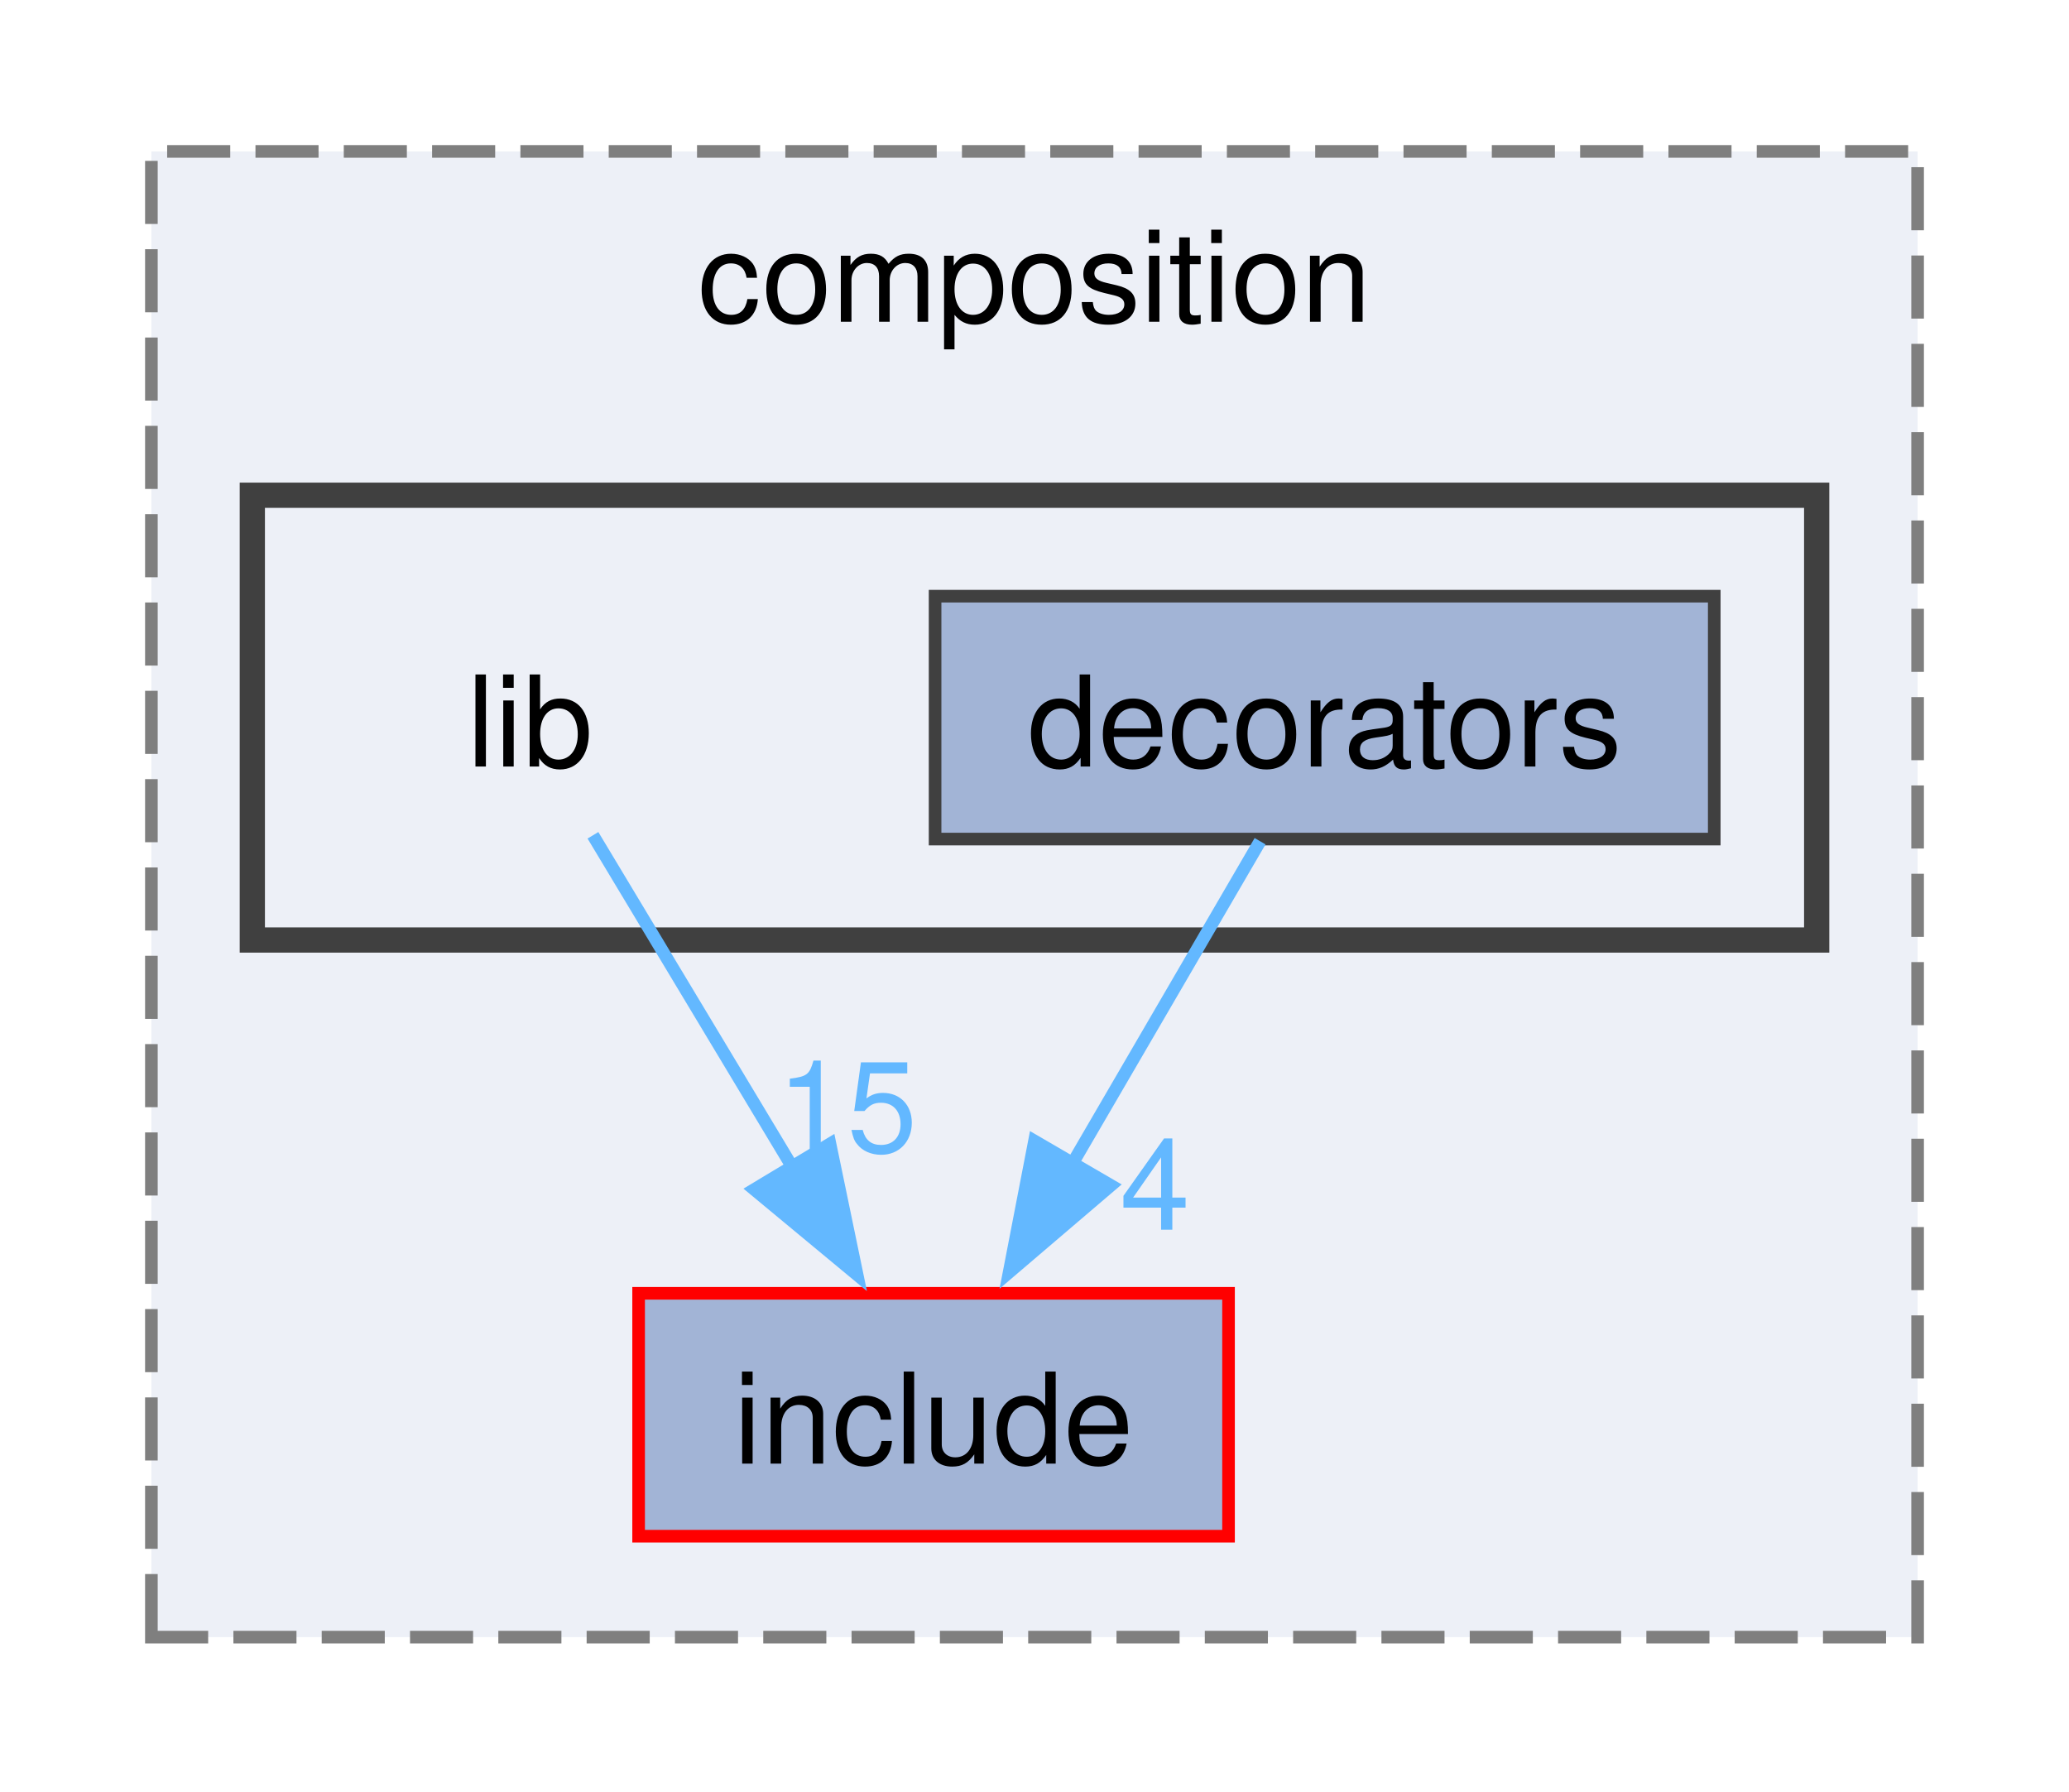
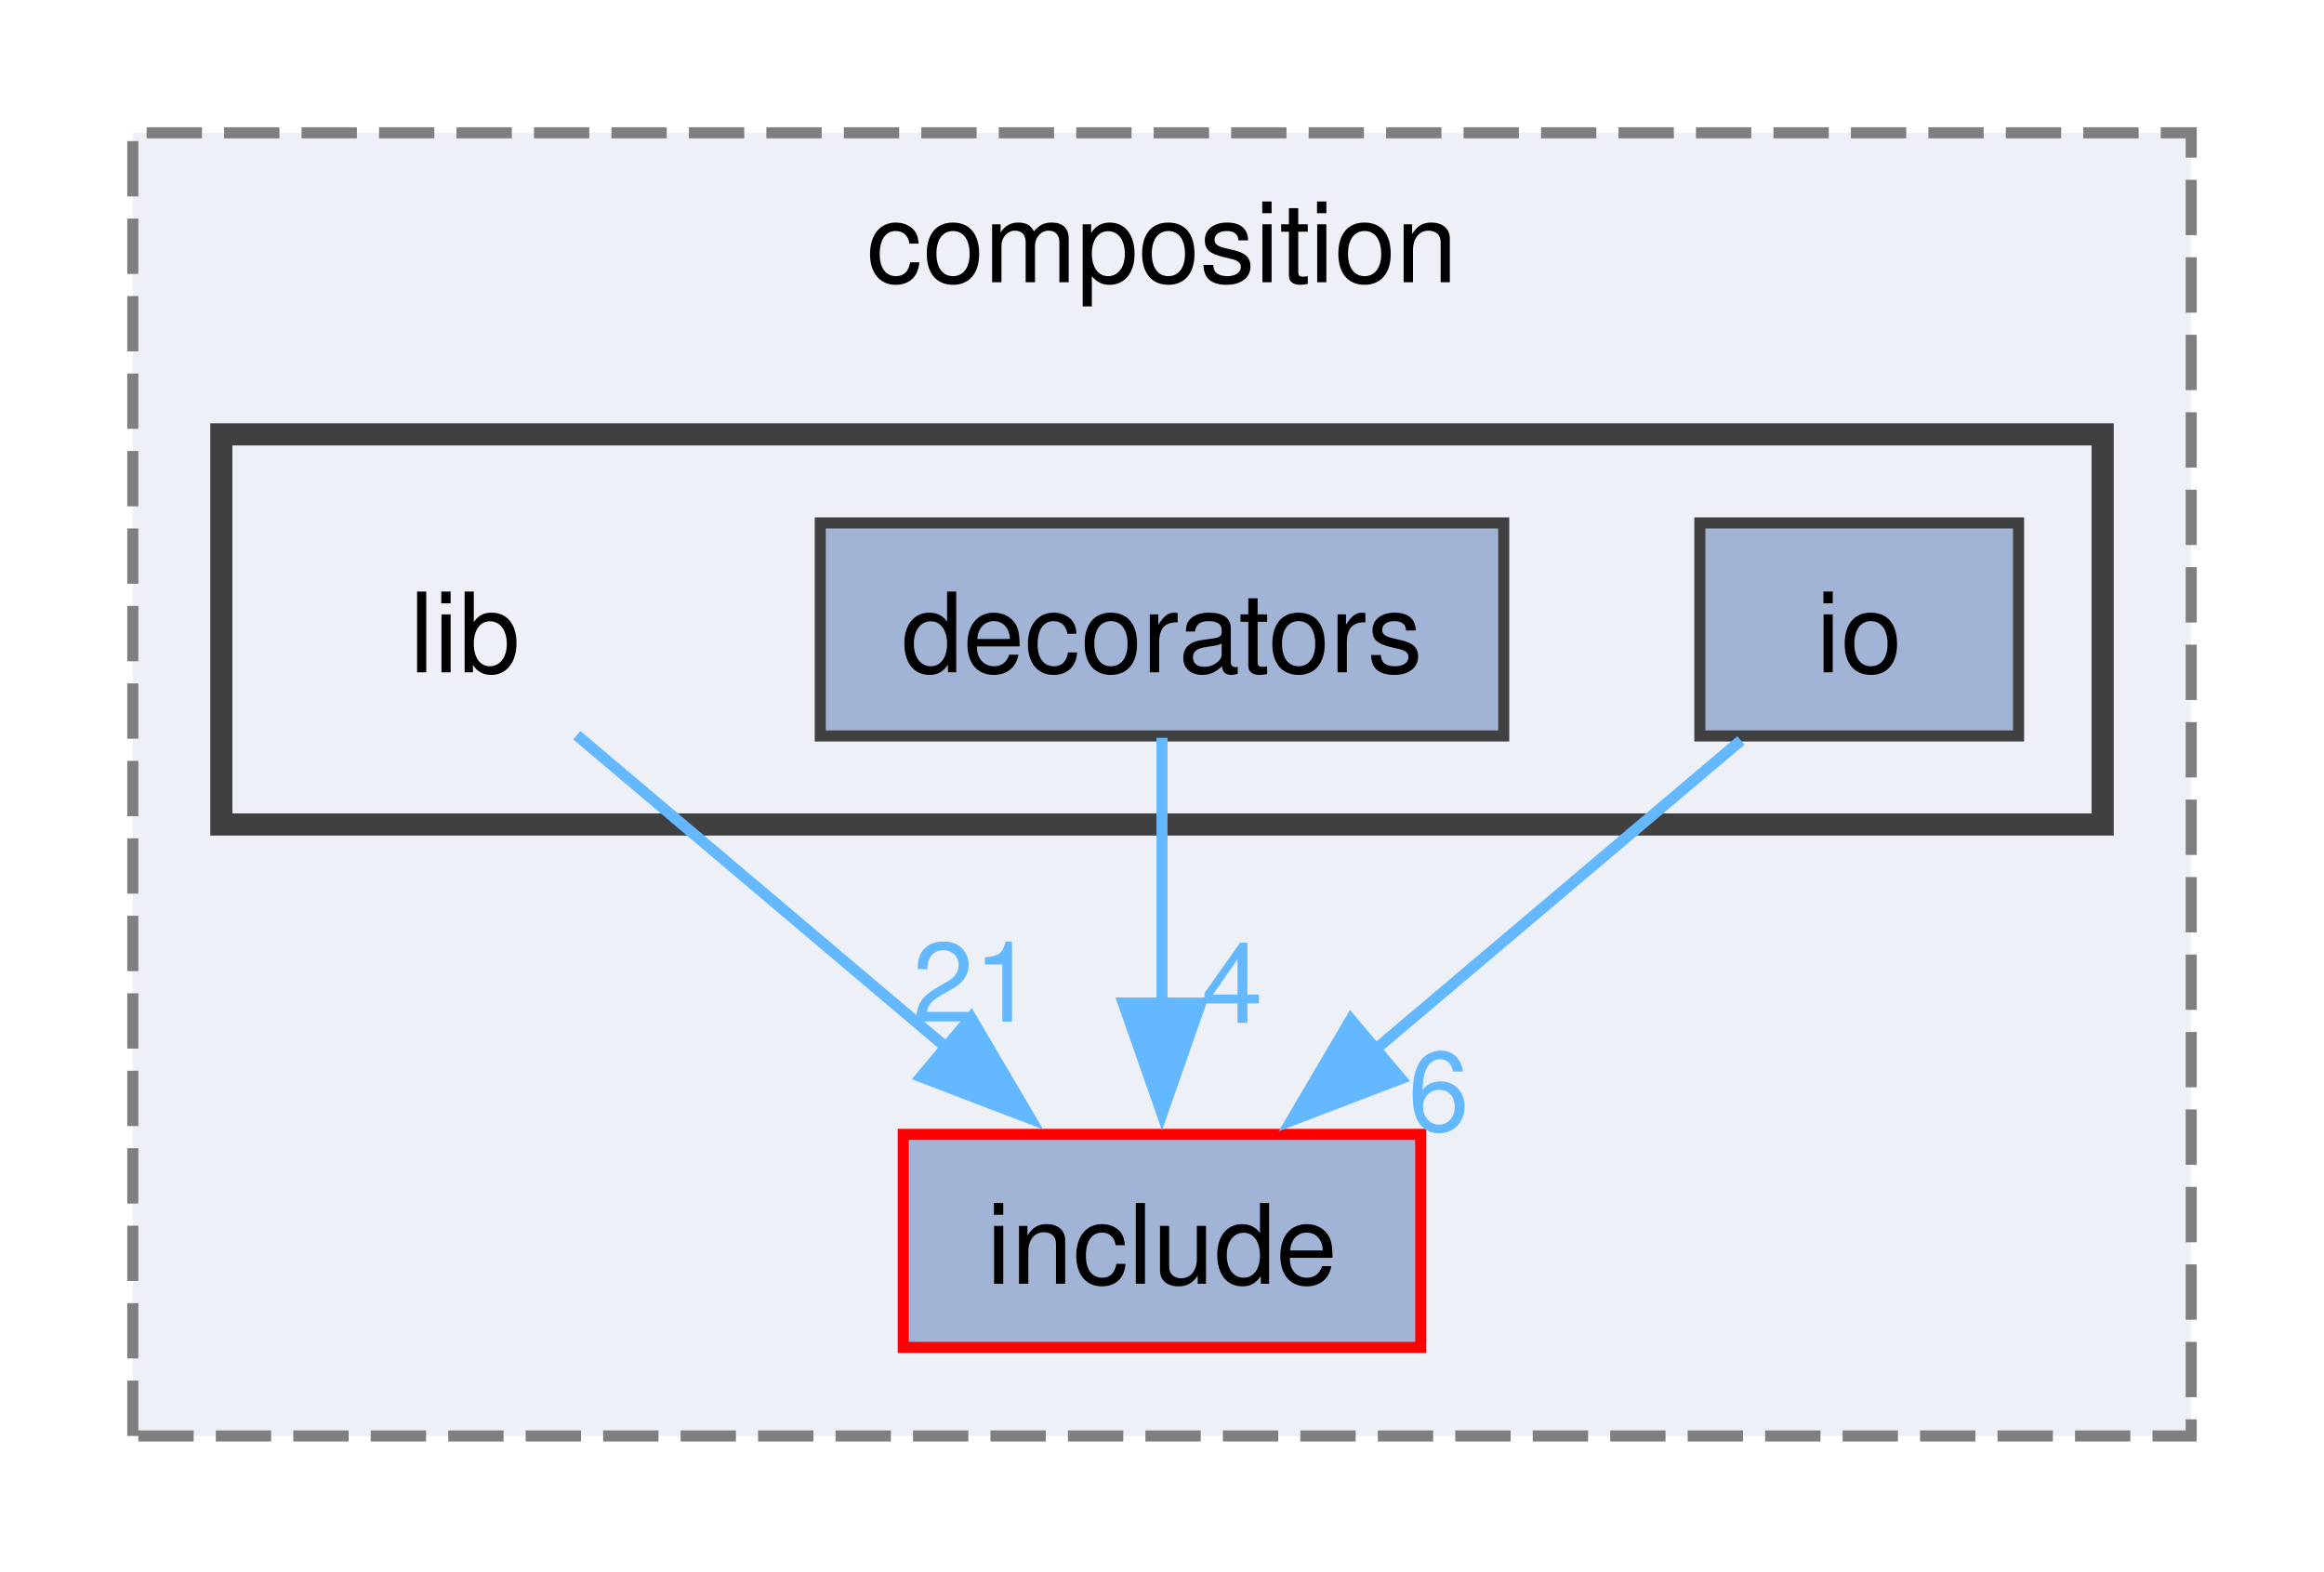
- <svg xmlns="http://www.w3.org/2000/svg" xmlns:xlink="http://www.w3.org/1999/xlink" width="164pt" height="142pt" viewBox="0.00 0.00 164.00 142.00">
+ <svg xmlns="http://www.w3.org/2000/svg" xmlns:xlink="http://www.w3.org/1999/xlink" width="210pt" height="142pt" viewBox="0.00 0.00 210.00 142.00">
  <g id="graph0" class="graph" transform="scale(1 1) rotate(0) translate(4 137.75)">
    <g id="clust1" class="cluster">
      <g id="a_clust1">
        <a xlink:href="dir_425afc2e69e55565110382214454a15b.html" target="_top" xlink:title="composition">
-           <polygon fill="#edf0f7" stroke="#7f7f7f" stroke-dasharray="5,2" points="8,-8 8,-125.75 148,-125.75 148,-8 8,-8" />
-           <text xml:space="preserve" text-anchor="middle" x="78" y="-112.25" font-family="Helvetica,sans-Serif" font-size="10.00">composition</text>
+           <polygon fill="#edf0f7" stroke="#7f7f7f" stroke-dasharray="5,2" points="8,-8 8,-125.75 194,-125.75 194,-8 8,-8" />
+           <text xml:space="preserve" text-anchor="middle" x="101" y="-112.25" font-family="Helvetica,sans-Serif" font-size="10.00">composition</text>
        </a>
      </g>
    </g>
    <g id="clust2" class="cluster">
      <g id="a_clust2">
        <a xlink:href="dir_e22a97de167fe22ecd13733f7a34b9f0.html" target="_top">
-           <polygon fill="#edf0f7" stroke="#404040" stroke-width="2" points="16,-63.25 16,-98.5 140,-98.5 140,-63.25 16,-63.25" />
+           <polygon fill="#edf0f7" stroke="#404040" stroke-width="2" points="16,-63.25 16,-98.5 186,-98.5 186,-63.25 16,-63.25" />
        </a>
      </g>
    </g>
    <g id="node1" class="node">
      <g id="a_node1">
        <a xlink:href="dir_cb6fc2f7165eff3b2362b2440dfaea8e.html" target="_top" xlink:title="include">
-           <polygon fill="#a2b4d6" stroke="red" points="93.38,-35.25 46.62,-35.25 46.62,-16 93.38,-16 93.38,-35.25" />
-           <text xml:space="preserve" text-anchor="middle" x="70" y="-21.75" font-family="Helvetica,sans-Serif" font-size="10.00">include</text>
+           <polygon fill="#a2b4d6" stroke="red" points="124.38,-35.25 77.62,-35.25 77.62,-16 124.38,-16 124.38,-35.25" />
+           <text xml:space="preserve" text-anchor="middle" x="101" y="-21.75" font-family="Helvetica,sans-Serif" font-size="10.00">include</text>
        </a>
      </g>
    </g>
    <g id="node2" class="node">
      <text xml:space="preserve" text-anchor="middle" x="38" y="-77" font-family="Helvetica,sans-Serif" font-size="10.00">lib</text>
    </g>
    <g id="edge1" class="edge">
      <g id="a_edge1">
-         <a xlink:href="dir_000010_000008.html" target="_top">
-           <path fill="none" stroke="#63b8ff" d="M43,-71.55C47.25,-64.49 53.49,-54.09 58.91,-45.08" />
-           <polygon fill="#63b8ff" stroke="#63b8ff" points="61.79,-47.09 63.94,-36.72 55.79,-43.48 61.79,-47.09" />
+         <a xlink:href="dir_000012_000008.html" target="_top">
+           <path fill="none" stroke="#63b8ff" d="M48.12,-71.32C57.14,-63.69 70.6,-52.32 81.67,-42.96" />
+           <polygon fill="#63b8ff" stroke="#63b8ff" points="83.74,-45.8 89.11,-36.67 79.22,-40.45 83.74,-45.8" />
        </a>
      </g>
      <g id="a_edge1-headlabel">
-         <a xlink:href="dir_000010_000008.html" target="_top" xlink:title="15">
-           <text xml:space="preserve" text-anchor="middle" x="63.15" y="-46.46" font-family="Helvetica,sans-Serif" font-size="10.00" fill="#63b8ff">15</text>
+         <a xlink:href="dir_000012_000008.html" target="_top" xlink:title="21">
+           <text xml:space="preserve" text-anchor="middle" x="83.98" y="-45.44" font-family="Helvetica,sans-Serif" font-size="10.00" fill="#63b8ff">21</text>
        </a>
      </g>
    </g>
    <g id="node3" class="node">
      <g id="a_node3">
        <a xlink:href="dir_a29dc6a716a1351df2c511dc254c58ac.html" target="_top" xlink:title="decorators">
          <polygon fill="#a2b4d6" stroke="#404040" points="131.88,-90.5 70.12,-90.5 70.12,-71.25 131.88,-71.25 131.88,-90.5" />
          <text xml:space="preserve" text-anchor="middle" x="101" y="-77" font-family="Helvetica,sans-Serif" font-size="10.00">decorators</text>
        </a>
      </g>
    </g>
    <g id="edge2" class="edge">
      <g id="a_edge2">
        <a xlink:href="dir_000004_000008.html" target="_top">
-           <path fill="none" stroke="#63b8ff" d="M95.88,-71.08C91.82,-64.11 86.01,-54.12 80.91,-45.37" />
-           <polygon fill="#63b8ff" stroke="#63b8ff" points="84.05,-43.8 75.99,-36.92 78,-47.32 84.05,-43.8" />
+           <path fill="none" stroke="#63b8ff" d="M101,-71.08C101,-64.57 101,-55.42 101,-47.12" />
+           <polygon fill="#63b8ff" stroke="#63b8ff" points="104.5,-47.12 101,-37.12 97.5,-47.12 104.5,-47.12" />
        </a>
      </g>
      <g id="a_edge2-headlabel">
        <a xlink:href="dir_000004_000008.html" target="_top" xlink:title="4">
-           <text xml:space="preserve" text-anchor="middle" x="87.55" y="-40.29" font-family="Helvetica,sans-Serif" font-size="10.00" fill="#63b8ff">4</text>
+           <text xml:space="preserve" text-anchor="middle" x="107.34" y="-45.33" font-family="Helvetica,sans-Serif" font-size="10.00" fill="#63b8ff">4</text>
+         </a>
+       </g>
+     </g>
+     <g id="node4" class="node">
+       <g id="a_node4">
+         <a xlink:href="dir_aeed3f99ef4282f6a3002893b78acac3.html" target="_top" xlink:title="io">
+           <polygon fill="#a2b4d6" stroke="#404040" points="178.4,-90.5 149.6,-90.5 149.6,-71.25 178.4,-71.25 178.4,-90.5" />
+           <text xml:space="preserve" text-anchor="middle" x="164" y="-77" font-family="Helvetica,sans-Serif" font-size="10.00">io</text>
+         </a>
+       </g>
+     </g>
+     <g id="edge3" class="edge">
+       <g id="a_edge3">
+         <a xlink:href="dir_000010_000008.html" target="_top">
+           <path fill="none" stroke="#63b8ff" d="M153.31,-70.84C144.3,-63.22 131.17,-52.12 120.32,-42.95" />
+           <polygon fill="#63b8ff" stroke="#63b8ff" points="122.58,-40.28 112.69,-36.5 118.06,-45.63 122.58,-40.28" />
+         </a>
+       </g>
+       <g id="a_edge3-headlabel">
+         <a xlink:href="dir_000010_000008.html" target="_top" xlink:title="6">
+           <text xml:space="preserve" text-anchor="middle" x="126" y="-35.58" font-family="Helvetica,sans-Serif" font-size="10.00" fill="#63b8ff">6</text>
        </a>
      </g>
    </g>
  </g>
</svg>
